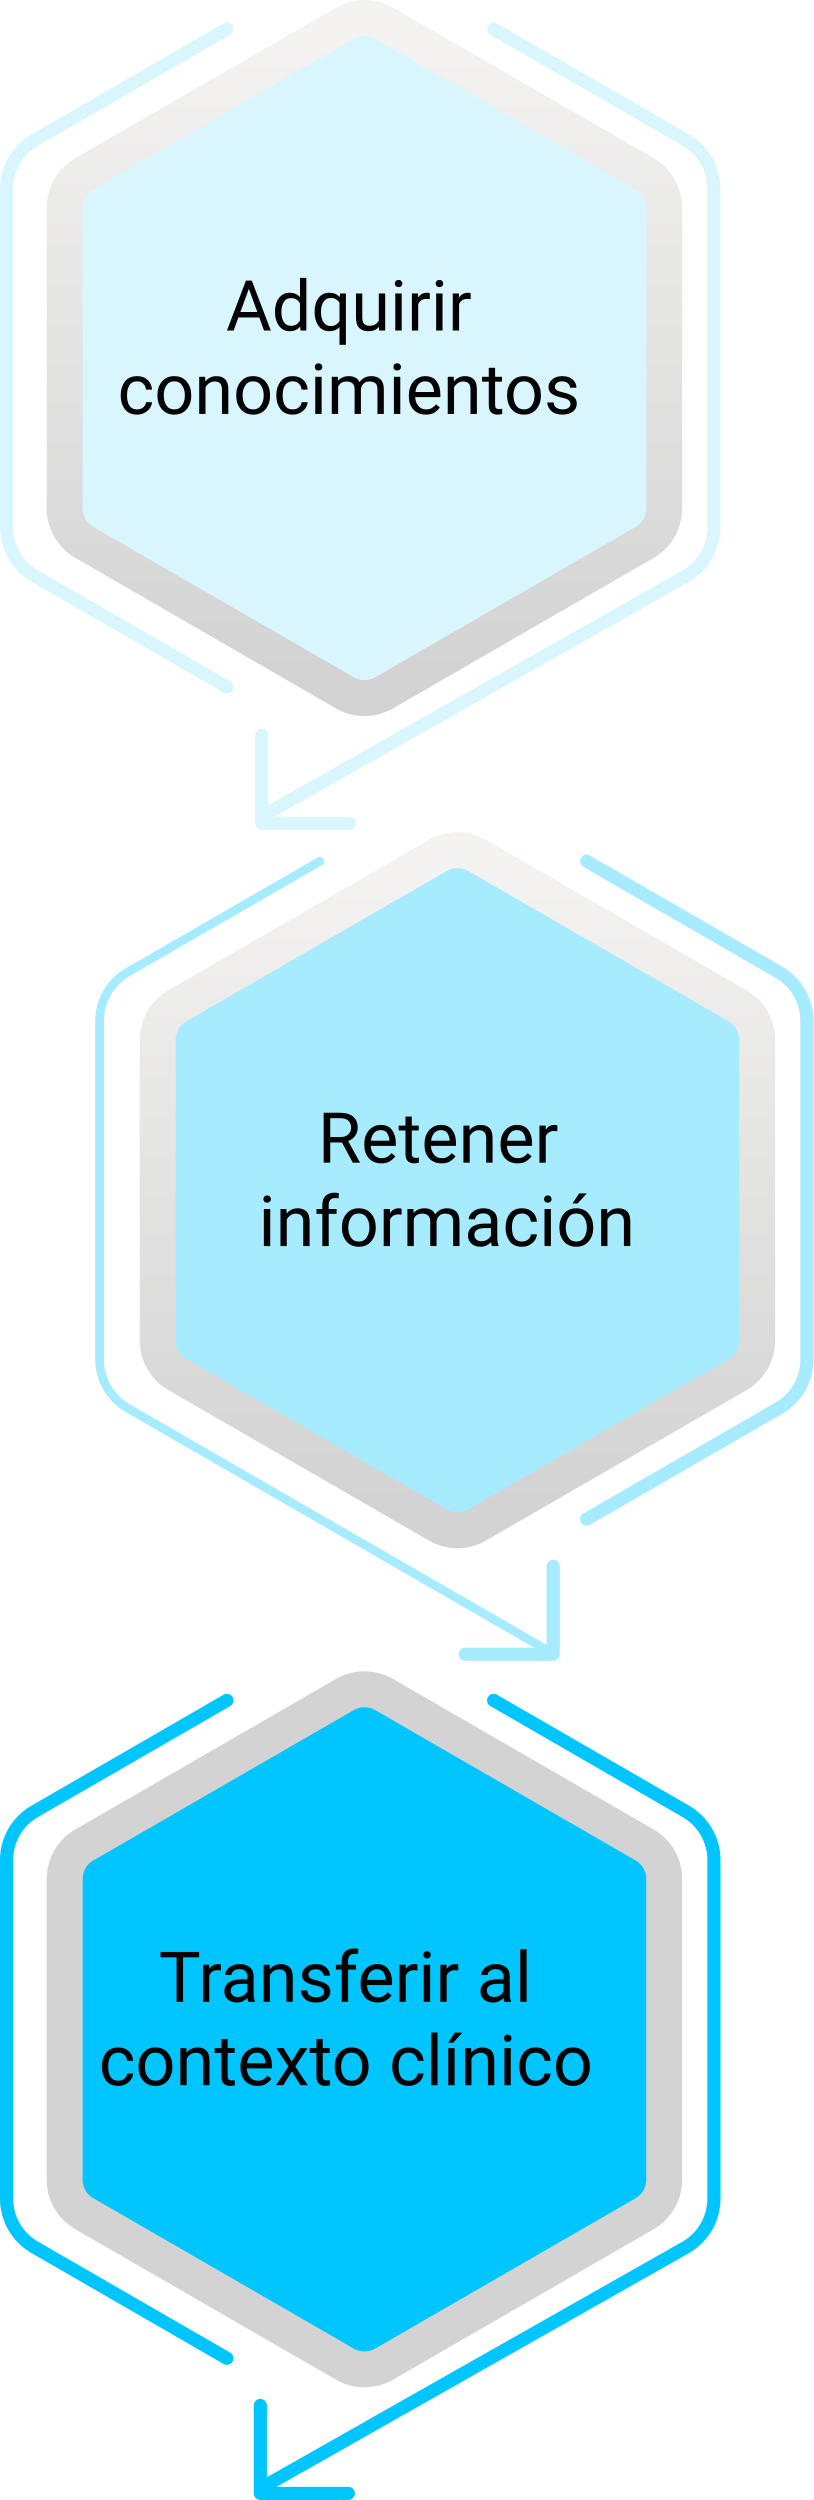
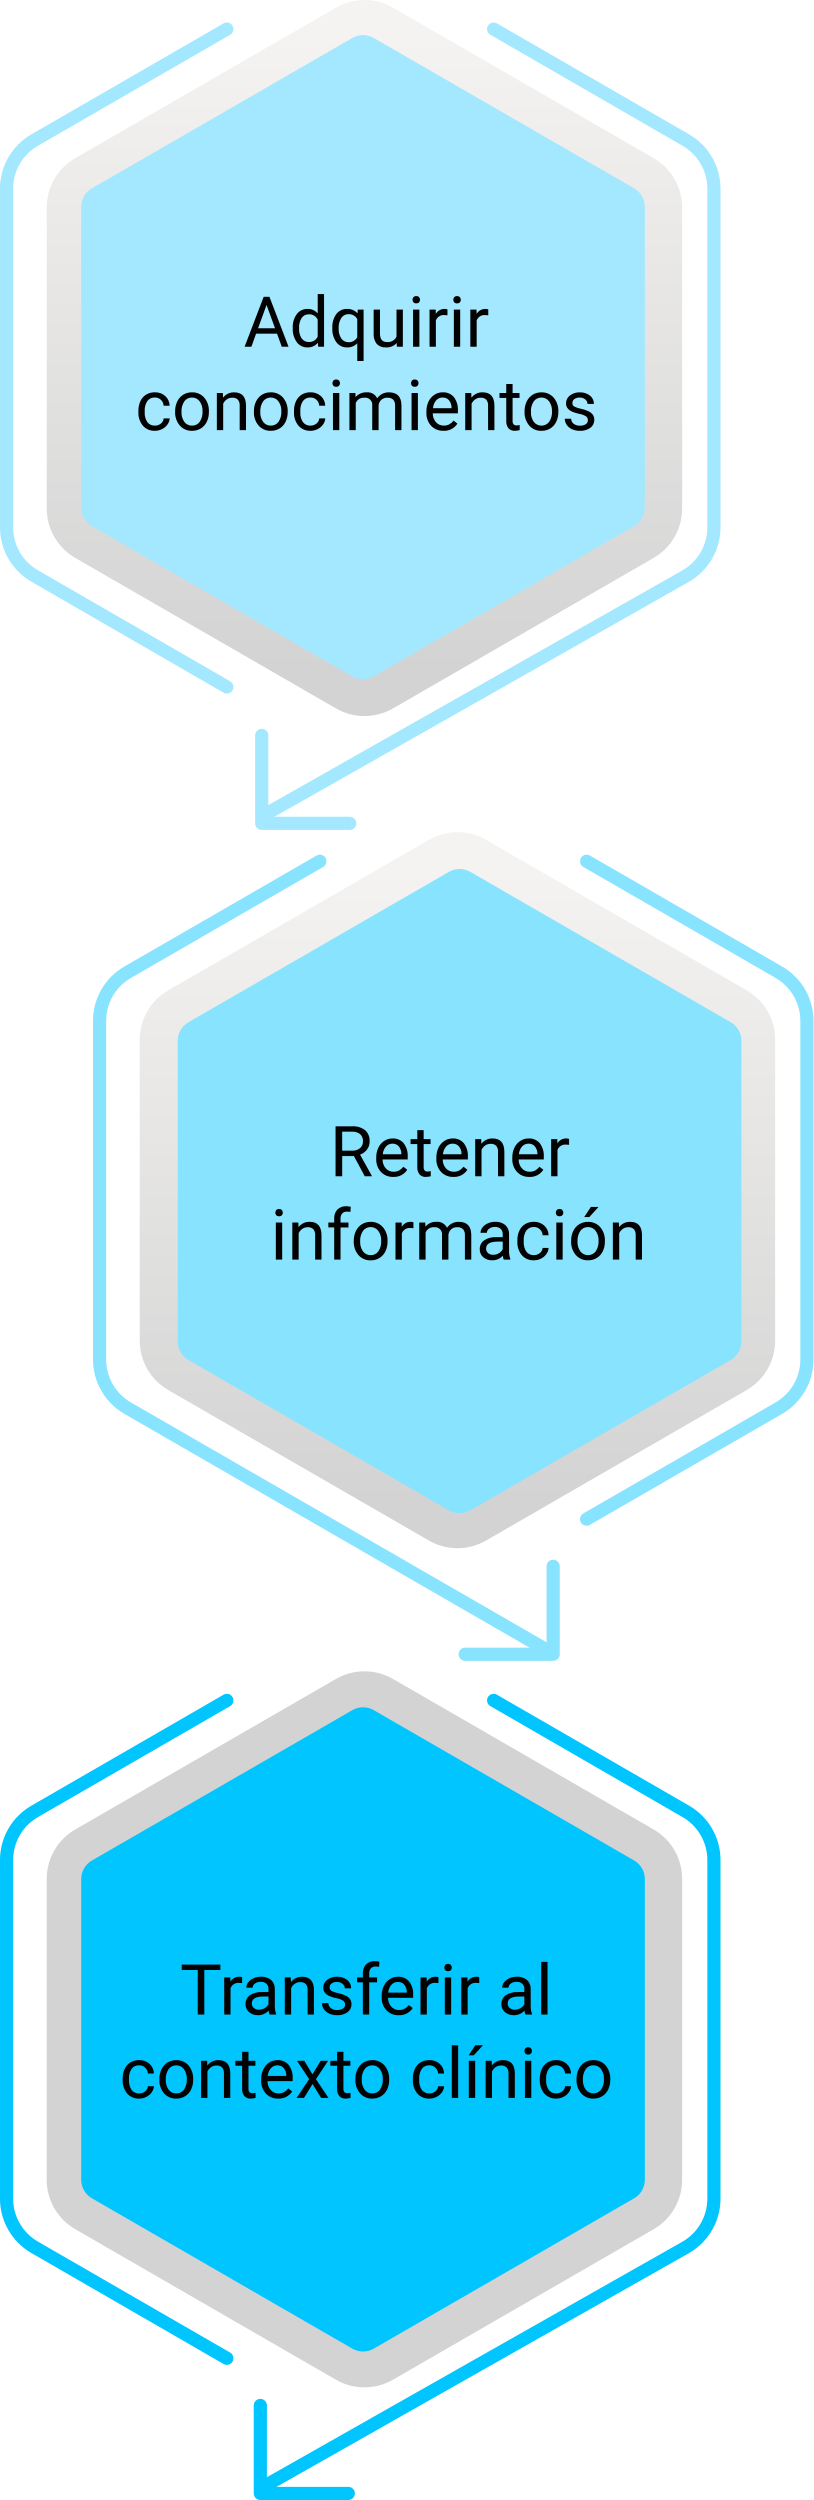
<svg xmlns="http://www.w3.org/2000/svg" xmlns:xlink="http://www.w3.org/1999/xlink" width="185.351" height="569.615" viewBox="0 0 185.351 569.615">
  <defs>
    <linearGradient id="linear-gradient" x1="0.493" y1="0.05" x2="0.493" y2="0.938" gradientUnits="objectBoundingBox">
      <stop offset="0" stop-color="#f4f3f1" />
      <stop offset="1" stop-color="#d3d3d3" />
    </linearGradient>
    <linearGradient id="linear-gradient-2" x1="3.124" y1="-2.284" x2="3.124" y2="-1.396" xlink:href="#linear-gradient" />
  </defs>
-   <g id="Grupo_137321" data-name="Grupo 137321" transform="translate(-707.5 -2987)">
-     <path id="Trazado_200207" data-name="Trazado 200207" d="M333.807,399.783l95.212-53.968a12.79,12.79,0,0,0,6.4-11.078v-77.17a12.792,12.792,0,0,0-6.4-11.078L385.226,221.2" transform="translate(434.745 2772.426)" fill="none" stroke="#d9f6ff" stroke-linecap="round" stroke-linejoin="round" stroke-width="3" />
+   <g id="Grupo_240998" data-name="Grupo 240998" transform="translate(-707.5 -2987)">
+     <path id="Trazado_200207" data-name="Trazado 200207" d="M333.807,399.783l95.212-53.968a12.79,12.79,0,0,0,6.4-11.078v-77.17a12.792,12.792,0,0,0-6.4-11.078L385.226,221.2" transform="translate(434.745 2772.426)" fill="none" stroke="#a3e8fe" stroke-linecap="round" stroke-linejoin="round" stroke-width="3" />
    <path id="Trazado_200208" data-name="Trazado 200208" d="M306.622,333.506v-68.6a12.985,12.985,0,0,1,6.489-11.241l59.41-34.3a12.973,12.973,0,0,1,12.979,0l59.408,34.3a12.985,12.985,0,0,1,6.489,11.241v68.6a12.982,12.982,0,0,1-6.489,11.239l-59.408,34.3a12.973,12.973,0,0,1-12.979,0l-59.41-34.3A12.982,12.982,0,0,1,306.622,333.506Z" transform="translate(411.527 2769.371)" fill="url(#linear-gradient)" />
-     <path id="Trazado_200209" data-name="Trazado 200209" d="M311.031,261.172a4.874,4.874,0,0,1,2.432-4.212l59.347-34.265a4.888,4.888,0,0,1,4.869,0l59.343,34.263a4.877,4.877,0,0,1,2.434,4.214V329.7a4.878,4.878,0,0,1-2.434,4.214l-59.345,34.263a4.883,4.883,0,0,1-4.869,0l-59.343-34.263a4.878,4.878,0,0,1-2.434-4.214Z" transform="translate(415.293 2773.143)" fill="#d9f6ff" />
-     <path id="Trazado_200210" data-name="Trazado 200210" d="M351.877,221.2l-43.793,25.284a12.792,12.792,0,0,0-6.4,11.078v77.17a12.79,12.79,0,0,0,6.4,11.078L351.877,371.1" transform="translate(407.313 2772.426)" fill="none" stroke="#d9f6ff" stroke-linecap="round" stroke-linejoin="round" stroke-width="3" />
-     <text id="Adquirir_conocimientos" data-name="Adquirir conocimientos" transform="translate(786.957 3062.312)" fill="#010201" font-size="16" font-family="Roboto-Regular, Roboto">
-       <tspan x="-27.984" y="0">Adquirir</tspan>
-       <tspan x="-52.684" y="19">conocimientos</tspan>
-     </text>
+     <path id="Trazado_200209" data-name="Trazado 200209" d="M311.031,261.172a4.874,4.874,0,0,1,2.432-4.212l59.347-34.265a4.888,4.888,0,0,1,4.869,0l59.343,34.263a4.877,4.877,0,0,1,2.434,4.214V329.7a4.878,4.878,0,0,1-2.434,4.214l-59.345,34.263a4.883,4.883,0,0,1-4.869,0l-59.343-34.263a4.878,4.878,0,0,1-2.434-4.214Z" transform="translate(414.969 2772.955)" fill="#a3e8fe" />
+     <path id="Trazado_200210" data-name="Trazado 200210" d="M351.877,221.2l-43.793,25.284a12.792,12.792,0,0,0-6.4,11.078v77.17a12.79,12.79,0,0,0,6.4,11.078L351.877,371.1" transform="translate(407.313 2772.426)" fill="none" stroke="#a3e8fe" stroke-linecap="round" stroke-linejoin="round" stroke-width="3" />
+     <path id="Trazado_233378" data-name="Trazado 233378" d="M-20.383-2.977h-4.766L-26.219,0h-1.547l4.344-11.375h1.313L-17.758,0H-19.3ZM-24.7-4.2h3.867l-1.937-5.32ZM-16.8-4.3a4.952,4.952,0,0,1,.922-3.129,2.915,2.915,0,0,1,2.414-1.184,2.932,2.932,0,0,1,2.352,1.016V-12h1.445V0H-11l-.07-.906A2.943,2.943,0,0,1-13.484.156a2.887,2.887,0,0,1-2.395-1.2A5.008,5.008,0,0,1-16.8-4.187Zm1.445.164a3.749,3.749,0,0,0,.594,2.25,1.92,1.92,0,0,0,1.641.813A2.108,2.108,0,0,0-11.117-2.3V-6.187a2.125,2.125,0,0,0-1.992-1.2,1.929,1.929,0,0,0-1.656.82A4.128,4.128,0,0,0-15.359-4.133ZM-7.781-4.3a4.961,4.961,0,0,1,.914-3.152,2.962,2.962,0,0,1,2.453-1.16A2.96,2.96,0,0,1-2.047-7.6l.063-.852H-.656V3.25H-2.1V-.781A3.033,3.033,0,0,1-4.43.156,2.915,2.915,0,0,1-6.871-1.035a5.072,5.072,0,0,1-.91-3.16Zm1.445.164a3.761,3.761,0,0,0,.613,2.281,1.951,1.951,0,0,0,1.652.828A2.164,2.164,0,0,0-2.1-2.164V-6.3A2.171,2.171,0,0,0-4.055-7.422a1.965,1.965,0,0,0-1.664.832A4.094,4.094,0,0,0-6.336-4.133ZM6.883-.836A3.07,3.07,0,0,1,4.406.156,2.628,2.628,0,0,1,2.348-.629a3.4,3.4,0,0,1-.715-2.324v-5.5H3.078v5.461q0,1.922,1.563,1.922A2.163,2.163,0,0,0,6.844-2.3V-8.453H8.289V0H6.914ZM12.055,0H10.609V-8.453h1.445ZM10.492-10.7a.863.863,0,0,1,.215-.594.807.807,0,0,1,.637-.242.819.819,0,0,1,.641.242.854.854,0,0,1,.219.594.826.826,0,0,1-.219.586.834.834,0,0,1-.641.234.821.821,0,0,1-.637-.234A.834.834,0,0,1,10.492-10.7Zm7.961,3.539a4.331,4.331,0,0,0-.711-.055A1.9,1.9,0,0,0,15.813-6V0H14.367V-8.453h1.406l.023.977a2.251,2.251,0,0,1,2.016-1.133,1.477,1.477,0,0,1,.641.109ZM21.352,0H19.906V-8.453h1.445ZM19.789-10.7A.863.863,0,0,1,20-11.289a.807.807,0,0,1,.637-.242.819.819,0,0,1,.641.242.854.854,0,0,1,.219.594.826.826,0,0,1-.219.586.834.834,0,0,1-.641.234A.821.821,0,0,1,20-10.109.834.834,0,0,1,19.789-10.7ZM27.75-7.156a4.331,4.331,0,0,0-.711-.055A1.9,1.9,0,0,0,25.109-6V0H23.664V-8.453H25.07l.023.977a2.251,2.251,0,0,1,2.016-1.133,1.477,1.477,0,0,1,.641.109ZM-48.2,17.977a2.082,2.082,0,0,0,1.352-.469,1.649,1.649,0,0,0,.641-1.172h1.367a2.621,2.621,0,0,1-.5,1.383,3.293,3.293,0,0,1-1.23,1.047,3.55,3.55,0,0,1-1.629.391A3.482,3.482,0,0,1-50.945,18a4.59,4.59,0,0,1-1.02-3.152v-.242a5.089,5.089,0,0,1,.453-2.2,3.451,3.451,0,0,1,1.3-1.492,3.7,3.7,0,0,1,2-.531,3.39,3.39,0,0,1,2.363.852,3.043,3.043,0,0,1,1,2.211h-1.367a1.992,1.992,0,0,0-.621-1.348,1.932,1.932,0,0,0-1.379-.527,2.023,2.023,0,0,0-1.707.793,3.724,3.724,0,0,0-.605,2.293v.273a3.65,3.65,0,0,0,.6,2.25A2.033,2.033,0,0,0-48.2,17.977Zm4.6-3.281a4.993,4.993,0,0,1,.488-2.234A3.643,3.643,0,0,1-41.75,10.93a3.7,3.7,0,0,1,1.988-.539,3.565,3.565,0,0,1,2.793,1.2,4.6,4.6,0,0,1,1.066,3.18v.1a5.036,5.036,0,0,1-.473,2.215,3.589,3.589,0,0,1-1.352,1.527,3.743,3.743,0,0,1-2.02.547,3.556,3.556,0,0,1-2.785-1.2A4.575,4.575,0,0,1-43.6,14.8Zm1.453.172a3.616,3.616,0,0,0,.652,2.258,2.088,2.088,0,0,0,1.746.852A2.075,2.075,0,0,0-38,17.113a3.955,3.955,0,0,0,.648-2.418,3.61,3.61,0,0,0-.66-2.254,2.1,2.1,0,0,0-1.754-.863,2.075,2.075,0,0,0-1.727.852A3.925,3.925,0,0,0-42.145,14.867Zm9.422-4.32.047,1.063a3.08,3.08,0,0,1,2.531-1.219q2.68,0,2.7,3.023V19h-1.445V13.406a1.946,1.946,0,0,0-.418-1.352,1.675,1.675,0,0,0-1.277-.437,2.086,2.086,0,0,0-1.234.375,2.546,2.546,0,0,0-.828.984V19H-34.09V10.547Zm7.078,4.148a4.993,4.993,0,0,1,.488-2.234A3.643,3.643,0,0,1-23.8,10.93a3.7,3.7,0,0,1,1.988-.539,3.565,3.565,0,0,1,2.793,1.2,4.6,4.6,0,0,1,1.066,3.18v.1a5.036,5.036,0,0,1-.473,2.215,3.589,3.589,0,0,1-1.352,1.527,3.743,3.743,0,0,1-2.02.547,3.556,3.556,0,0,1-2.785-1.2A4.575,4.575,0,0,1-25.645,14.8Zm1.453.172a3.616,3.616,0,0,0,.652,2.258,2.088,2.088,0,0,0,1.746.852,2.075,2.075,0,0,0,1.75-.863,3.955,3.955,0,0,0,.648-2.418,3.61,3.61,0,0,0-.66-2.254,2.1,2.1,0,0,0-1.754-.863,2.075,2.075,0,0,0-1.727.852A3.925,3.925,0,0,0-24.191,14.867Zm11.445,3.109a2.082,2.082,0,0,0,1.352-.469,1.649,1.649,0,0,0,.641-1.172h1.367a2.621,2.621,0,0,1-.5,1.383,3.293,3.293,0,0,1-1.23,1.047,3.55,3.55,0,0,1-1.629.391A3.482,3.482,0,0,1-15.492,18a4.59,4.59,0,0,1-1.02-3.152v-.242a5.089,5.089,0,0,1,.453-2.2,3.451,3.451,0,0,1,1.3-1.492,3.7,3.7,0,0,1,2-.531,3.39,3.39,0,0,1,2.363.852,3.043,3.043,0,0,1,1,2.211h-1.367a1.992,1.992,0,0,0-.621-1.348,1.932,1.932,0,0,0-1.379-.527,2.023,2.023,0,0,0-1.707.793,3.724,3.724,0,0,0-.605,2.293v.273a3.65,3.65,0,0,0,.6,2.25A2.033,2.033,0,0,0-12.746,17.977ZM-6.191,19H-7.637V10.547h1.445ZM-7.754,8.3a.863.863,0,0,1,.215-.594A.807.807,0,0,1-6.9,7.469a.819.819,0,0,1,.641.242.854.854,0,0,1,.219.594.826.826,0,0,1-.219.586.834.834,0,0,1-.641.234.821.821,0,0,1-.637-.234A.834.834,0,0,1-7.754,8.3Zm5.234,2.242.039.938A3.122,3.122,0,0,1,.027,10.391,2.417,2.417,0,0,1,2.441,11.75a3.2,3.2,0,0,1,1.1-.984,3.242,3.242,0,0,1,1.6-.375q2.781,0,2.828,2.945V19H6.52V13.422a1.941,1.941,0,0,0-.414-1.355,1.823,1.823,0,0,0-1.391-.449,1.916,1.916,0,0,0-1.336.48,1.949,1.949,0,0,0-.617,1.293V19H1.309V13.461A1.613,1.613,0,0,0-.5,11.617a1.934,1.934,0,0,0-1.945,1.211V19H-3.887V10.547ZM11.715,19H10.27V10.547h1.445ZM10.152,8.3a.863.863,0,0,1,.215-.594A.807.807,0,0,1,11,7.469a.819.819,0,0,1,.641.242.854.854,0,0,1,.219.594.826.826,0,0,1-.219.586A.834.834,0,0,1,11,9.125a.821.821,0,0,1-.637-.234A.834.834,0,0,1,10.152,8.3Zm7.383,10.852a3.693,3.693,0,0,1-2.8-1.129,4.19,4.19,0,0,1-1.078-3.02v-.266a5.073,5.073,0,0,1,.48-2.246,3.748,3.748,0,0,1,1.344-1.547,3.378,3.378,0,0,1,1.871-.559,3.166,3.166,0,0,1,2.563,1.086,4.7,4.7,0,0,1,.914,3.109v.6H15.105a3,3,0,0,0,.73,2.02,2.3,2.3,0,0,0,1.777.77,2.517,2.517,0,0,0,1.3-.312,3.259,3.259,0,0,0,.93-.828l.883.688A3.55,3.55,0,0,1,17.535,19.156Zm-.18-7.578a1.928,1.928,0,0,0-1.469.637A3.1,3.1,0,0,0,15.152,14h4.234v-.109a2.753,2.753,0,0,0-.594-1.707A1.815,1.815,0,0,0,17.355,11.578Zm6.516-1.031.047,1.063a3.08,3.08,0,0,1,2.531-1.219q2.68,0,2.7,3.023V19H27.707V13.406a1.946,1.946,0,0,0-.418-1.352,1.675,1.675,0,0,0-1.277-.437,2.086,2.086,0,0,0-1.234.375,2.546,2.546,0,0,0-.828.984V19H22.5V10.547ZM33.293,8.5v2.047h1.578v1.117H33.293v5.249a1.173,1.173,0,0,0,.211.763.888.888,0,0,0,.719.254,3.5,3.5,0,0,0,.688-.094V19a4.215,4.215,0,0,1-1.109.155,1.8,1.8,0,0,1-1.461-.586,2.517,2.517,0,0,1-.492-1.664V11.664H30.309V10.547h1.539V8.5Zm2.727,6.2a4.993,4.993,0,0,1,.488-2.234,3.643,3.643,0,0,1,1.359-1.531,3.7,3.7,0,0,1,1.988-.539,3.565,3.565,0,0,1,2.793,1.2,4.6,4.6,0,0,1,1.066,3.18v.1a5.036,5.036,0,0,1-.473,2.215,3.589,3.589,0,0,1-1.352,1.527,3.743,3.743,0,0,1-2.02.547,3.556,3.556,0,0,1-2.785-1.2A4.575,4.575,0,0,1,36.02,14.8Zm1.453.172a3.616,3.616,0,0,0,.652,2.258,2.211,2.211,0,0,0,3.5-.012A3.955,3.955,0,0,0,42.27,14.7a3.61,3.61,0,0,0-.66-2.254,2.1,2.1,0,0,0-1.754-.863,2.075,2.075,0,0,0-1.727.852A3.925,3.925,0,0,0,37.473,14.867Zm12.977,1.891a1.064,1.064,0,0,0-.441-.91,4.249,4.249,0,0,0-1.539-.559,7.277,7.277,0,0,1-1.742-.562,2.479,2.479,0,0,1-.953-.781,1.869,1.869,0,0,1-.309-1.078,2.193,2.193,0,0,1,.879-1.758,3.432,3.432,0,0,1,2.246-.719,3.532,3.532,0,0,1,2.332.742,2.357,2.357,0,0,1,.895,1.9H50.363a1.3,1.3,0,0,0-.5-1.023,1.888,1.888,0,0,0-1.27-.43,1.976,1.976,0,0,0-1.234.344,1.082,1.082,0,0,0-.445.9.877.877,0,0,0,.414.789,5.1,5.1,0,0,0,1.5.508,7.8,7.8,0,0,1,1.754.578,2.558,2.558,0,0,1,1,.809,1.988,1.988,0,0,1,.324,1.152,2.163,2.163,0,0,1-.906,1.816,3.8,3.8,0,0,1-2.352.684,4.257,4.257,0,0,1-1.8-.359,2.922,2.922,0,0,1-1.223-1,2.42,2.42,0,0,1-.441-1.395h1.445a1.5,1.5,0,0,0,.582,1.152,2.258,2.258,0,0,0,1.434.426,2.331,2.331,0,0,0,1.316-.332A1.02,1.02,0,0,0,50.449,16.758Z" transform="translate(791 3066)" fill="#010201" />
    <path id="Trazado_200211" data-name="Trazado 200211" d="M333.807,605.171,429.019,551.2a12.792,12.792,0,0,0,6.4-11.078V462.953a12.789,12.789,0,0,0-6.4-11.076l-43.793-25.286" transform="translate(434.745 2947.839)" fill="none" stroke="#00c5ff" stroke-linecap="round" stroke-linejoin="round" stroke-width="3" />
    <path id="Trazado_200212" data-name="Trazado 200212" d="M306.622,538.892v-68.6a12.98,12.98,0,0,1,6.489-11.239l59.41-34.3a12.983,12.983,0,0,1,12.979,0l59.408,34.3a12.98,12.98,0,0,1,6.489,11.239v68.6a12.98,12.98,0,0,1-6.489,11.239l-59.408,34.3a12.982,12.982,0,0,1-12.979,0l-59.41-34.3A12.98,12.98,0,0,1,306.622,538.892Z" transform="translate(411.527 2944.785)" fill="url(#linear-gradient-2)" />
-     <path id="Trazado_200213" data-name="Trazado 200213" d="M311.031,466.559a4.88,4.88,0,0,1,2.432-4.214L372.81,428.08a4.892,4.892,0,0,1,4.869,0l59.343,34.263a4.883,4.883,0,0,1,2.434,4.216v68.526a4.872,4.872,0,0,1-2.434,4.212l-59.345,34.265a4.883,4.883,0,0,1-4.869,0L313.465,539.3a4.878,4.878,0,0,1-2.434-4.214Z" transform="translate(415.293 2948.557)" fill="#00c5ff" />
+     <path id="Trazado_200213" data-name="Trazado 200213" d="M311.031,466.559a4.88,4.88,0,0,1,2.432-4.214L372.81,428.08a4.892,4.892,0,0,1,4.869,0l59.343,34.263a4.883,4.883,0,0,1,2.434,4.216v68.526a4.872,4.872,0,0,1-2.434,4.212l-59.345,34.265a4.883,4.883,0,0,1-4.869,0L313.465,539.3a4.878,4.878,0,0,1-2.434-4.214Z" transform="translate(414.969 2948.569)" fill="#00c5ff" />
    <path id="Trazado_200214" data-name="Trazado 200214" d="M351.877,426.591l-43.793,25.286a12.789,12.789,0,0,0-6.4,11.076v77.172a12.792,12.792,0,0,0,6.4,11.078l43.793,25.284" transform="translate(407.313 2947.839)" fill="none" stroke="#00c5ff" stroke-linecap="round" stroke-linejoin="round" stroke-width="3" />
-     <text id="Transferir_al_contexto_clínico" data-name="Transferir al contexto clínico" transform="translate(786.248 3443.111)" fill="#010201" font-size="16" font-family="Roboto-Regular, Roboto">
-       <tspan x="-42.566" y="0">Transferir al</tspan>
-       <tspan x="-56.27" y="19">contexto clínico</tspan>
-     </text>
-     <path id="Trazado_200215" data-name="Trazado 200215" d="M372.969,473.362l43.793-25.284a12.79,12.79,0,0,0,6.4-11.078V359.83a12.79,12.79,0,0,0-6.4-11.078l-43.793-25.284" transform="translate(468.192 2859.765)" fill="none" stroke="#a6ebff" stroke-linecap="round" stroke-linejoin="round" stroke-width="3" />
+     <path id="Trazado_233379" data-name="Trazado 233379" d="M-33.293-10.148h-3.656V0h-1.492V-10.148H-42.09v-1.227h8.8Zm4.961,2.992a4.331,4.331,0,0,0-.711-.055A1.9,1.9,0,0,0-30.973-6V0h-1.445V-8.453h1.406l.023.977a2.251,2.251,0,0,1,2.016-1.133,1.477,1.477,0,0,1,.641.109ZM-22.1,0a3.036,3.036,0,0,1-.2-.891A3.225,3.225,0,0,1-24.707.156a2.984,2.984,0,0,1-2.051-.707,2.287,2.287,0,0,1-.8-1.793,2.39,2.39,0,0,1,1-2.051,4.733,4.733,0,0,1,2.824-.73h1.406v-.664A1.623,1.623,0,0,0-22.777-7a1.821,1.821,0,0,0-1.336-.449,2.108,2.108,0,0,0-1.3.391,1.151,1.151,0,0,0-.523.945h-1.453a2,2,0,0,1,.449-1.223,3.066,3.066,0,0,1,1.219-.934,4.1,4.1,0,0,1,1.691-.344,3.342,3.342,0,0,1,2.289.73,2.635,2.635,0,0,1,.859,2.012v3.891a4.757,4.757,0,0,0,.3,1.852V0Zm-2.4-1.1a2.54,2.54,0,0,0,1.289-.352,2.127,2.127,0,0,0,.883-.914V-4.1h-1.133q-2.656,0-2.656,1.555a1.316,1.316,0,0,0,.453,1.063A1.742,1.742,0,0,0-24.5-1.1Zm7.25-7.352.047,1.063a3.08,3.08,0,0,1,2.531-1.219q2.68,0,2.7,3.023V0H-13.41V-5.594a1.946,1.946,0,0,0-.418-1.352,1.675,1.675,0,0,0-1.277-.437,2.086,2.086,0,0,0-1.234.375,2.546,2.546,0,0,0-.828.984V0h-1.445V-8.453ZM-4.863-2.242a1.064,1.064,0,0,0-.441-.91,4.249,4.249,0,0,0-1.539-.559,7.277,7.277,0,0,1-1.742-.562,2.479,2.479,0,0,1-.953-.781,1.869,1.869,0,0,1-.309-1.078,2.193,2.193,0,0,1,.879-1.758,3.432,3.432,0,0,1,2.246-.719,3.532,3.532,0,0,1,2.332.742,2.357,2.357,0,0,1,.895,1.9H-4.949a1.3,1.3,0,0,0-.5-1.023,1.888,1.888,0,0,0-1.27-.43,1.976,1.976,0,0,0-1.234.344,1.082,1.082,0,0,0-.445.9.877.877,0,0,0,.414.789,5.1,5.1,0,0,0,1.5.508A7.8,7.8,0,0,1-4.738-4.3a2.558,2.558,0,0,1,1,.809,1.988,1.988,0,0,1,.324,1.152A2.163,2.163,0,0,1-4.324-.527,3.8,3.8,0,0,1-6.676.156,4.257,4.257,0,0,1-8.473-.2a2.922,2.922,0,0,1-1.223-1A2.42,2.42,0,0,1-10.137-2.6h1.445a1.5,1.5,0,0,0,.582,1.152,2.258,2.258,0,0,0,1.434.426,2.331,2.331,0,0,0,1.316-.332A1.02,1.02,0,0,0-4.863-2.242ZM-.824,0V-7.336H-2.16V-8.453H-.824V-9.32a2.878,2.878,0,0,1,.727-2.1,2.745,2.745,0,0,1,2.055-.742,3.816,3.816,0,0,1,.992.132l-.078,1.165a4.151,4.151,0,0,0-.781-.07A1.41,1.41,0,0,0,1-10.526a1.669,1.669,0,0,0-.383,1.18v.893h1.8v1.117H.621V0ZM7.34.156a3.693,3.693,0,0,1-2.8-1.129,4.19,4.19,0,0,1-1.078-3.02v-.266A5.073,5.073,0,0,1,3.945-6.5,3.748,3.748,0,0,1,5.289-8.051,3.378,3.378,0,0,1,7.16-8.609,3.166,3.166,0,0,1,9.723-7.523a4.7,4.7,0,0,1,.914,3.109v.6H4.91a3,3,0,0,0,.73,2.02,2.3,2.3,0,0,0,1.777.77,2.517,2.517,0,0,0,1.3-.312,3.259,3.259,0,0,0,.93-.828l.883.688A3.55,3.55,0,0,1,7.34.156ZM7.16-7.422a1.928,1.928,0,0,0-1.469.637A3.1,3.1,0,0,0,4.957-5H9.191v-.109A2.753,2.753,0,0,0,8.6-6.816,1.815,1.815,0,0,0,7.16-7.422Zm9.234.266a4.331,4.331,0,0,0-.711-.055A1.9,1.9,0,0,0,13.754-6V0H12.309V-8.453h1.406l.023.977a2.251,2.251,0,0,1,2.016-1.133,1.477,1.477,0,0,1,.641.109ZM19.293,0H17.848V-8.453h1.445ZM17.73-10.7a.863.863,0,0,1,.215-.594.807.807,0,0,1,.637-.242.819.819,0,0,1,.641.242.854.854,0,0,1,.219.594.826.826,0,0,1-.219.586.834.834,0,0,1-.641.234.821.821,0,0,1-.637-.234A.834.834,0,0,1,17.73-10.7Zm7.961,3.539a4.331,4.331,0,0,0-.711-.055A1.9,1.9,0,0,0,23.051-6V0H21.605V-8.453h1.406l.023.977a2.251,2.251,0,0,1,2.016-1.133,1.477,1.477,0,0,1,.641.109ZM36.2,0A3.036,3.036,0,0,1,36-.891,3.225,3.225,0,0,1,33.59.156a2.984,2.984,0,0,1-2.051-.707,2.287,2.287,0,0,1-.8-1.793,2.39,2.39,0,0,1,1-2.051,4.733,4.733,0,0,1,2.824-.73h1.406v-.664A1.623,1.623,0,0,0,35.52-7a1.821,1.821,0,0,0-1.336-.449,2.107,2.107,0,0,0-1.3.391,1.151,1.151,0,0,0-.523.945H30.91a2,2,0,0,1,.449-1.223,3.066,3.066,0,0,1,1.219-.934,4.1,4.1,0,0,1,1.691-.344,3.342,3.342,0,0,1,2.289.73,2.635,2.635,0,0,1,.859,2.012v3.891a4.757,4.757,0,0,0,.3,1.852V0ZM33.8-1.1a2.54,2.54,0,0,0,1.289-.352,2.127,2.127,0,0,0,.883-.914V-4.1H34.84q-2.656,0-2.656,1.555a1.316,1.316,0,0,0,.453,1.063A1.742,1.742,0,0,0,33.8-1.1ZM41.254,0H39.809V-12h1.445ZM-51.785,17.977a2.082,2.082,0,0,0,1.352-.469,1.649,1.649,0,0,0,.641-1.172h1.367a2.621,2.621,0,0,1-.5,1.383,3.293,3.293,0,0,1-1.23,1.047,3.55,3.55,0,0,1-1.629.391A3.482,3.482,0,0,1-54.531,18a4.59,4.59,0,0,1-1.02-3.152v-.242a5.089,5.089,0,0,1,.453-2.2,3.451,3.451,0,0,1,1.3-1.492,3.7,3.7,0,0,1,2-.531,3.39,3.39,0,0,1,2.363.852,3.043,3.043,0,0,1,1,2.211h-1.367a1.992,1.992,0,0,0-.621-1.348,1.932,1.932,0,0,0-1.379-.527,2.023,2.023,0,0,0-1.707.793,3.724,3.724,0,0,0-.605,2.293v.273a3.65,3.65,0,0,0,.6,2.25A2.033,2.033,0,0,0-51.785,17.977Zm4.6-3.281a4.993,4.993,0,0,1,.488-2.234,3.643,3.643,0,0,1,1.359-1.531,3.7,3.7,0,0,1,1.988-.539,3.565,3.565,0,0,1,2.793,1.2,4.6,4.6,0,0,1,1.066,3.18v.1a5.036,5.036,0,0,1-.473,2.215,3.589,3.589,0,0,1-1.352,1.527,3.743,3.743,0,0,1-2.02.547,3.556,3.556,0,0,1-2.785-1.2A4.575,4.575,0,0,1-47.184,14.8Zm1.453.172a3.616,3.616,0,0,0,.652,2.258,2.088,2.088,0,0,0,1.746.852,2.075,2.075,0,0,0,1.75-.863,3.955,3.955,0,0,0,.648-2.418,3.61,3.61,0,0,0-.66-2.254,2.1,2.1,0,0,0-1.754-.863,2.075,2.075,0,0,0-1.727.852A3.925,3.925,0,0,0-45.73,14.867Zm9.422-4.32.047,1.063a3.08,3.08,0,0,1,2.531-1.219q2.68,0,2.7,3.023V19h-1.445V13.406a1.946,1.946,0,0,0-.418-1.352,1.675,1.675,0,0,0-1.277-.437,2.086,2.086,0,0,0-1.234.375,2.546,2.546,0,0,0-.828.984V19h-1.445V10.547ZM-26.887,8.5v2.047h1.578v1.117h-1.578v5.249a1.173,1.173,0,0,0,.211.763.888.888,0,0,0,.719.254,3.5,3.5,0,0,0,.688-.094V19a4.215,4.215,0,0,1-1.109.155,1.8,1.8,0,0,1-1.461-.586,2.517,2.517,0,0,1-.492-1.664V11.664h-1.539V10.547h1.539V8.5Zm6.773,10.656a3.693,3.693,0,0,1-2.8-1.129,4.19,4.19,0,0,1-1.078-3.02v-.266a5.073,5.073,0,0,1,.48-2.246,3.748,3.748,0,0,1,1.344-1.547,3.378,3.378,0,0,1,1.871-.559,3.166,3.166,0,0,1,2.563,1.086,4.7,4.7,0,0,1,.914,3.109v.6h-5.727a3,3,0,0,0,.73,2.02,2.3,2.3,0,0,0,1.777.77,2.517,2.517,0,0,0,1.3-.312,3.259,3.259,0,0,0,.93-.828l.883.688A3.55,3.55,0,0,1-20.113,19.156Zm-.18-7.578a1.928,1.928,0,0,0-1.469.637A3.1,3.1,0,0,0-22.5,14h4.234v-.109a2.753,2.753,0,0,0-.594-1.707A1.815,1.815,0,0,0-20.293,11.578Zm7.984,2.055,1.875-3.086h1.688l-2.766,4.18L-8.66,19h-1.672l-1.953-3.164L-14.238,19h-1.68l2.852-4.273-2.766-4.18h1.672ZM-5.254,8.5v2.047h1.578v1.117H-5.254v5.249a1.173,1.173,0,0,0,.211.763.888.888,0,0,0,.719.254,3.5,3.5,0,0,0,.688-.094V19a4.215,4.215,0,0,1-1.109.155,1.8,1.8,0,0,1-1.461-.586A2.517,2.517,0,0,1-6.7,16.906V11.664H-8.238V10.547H-6.7V8.5Zm2.727,6.2a4.993,4.993,0,0,1,.488-2.234A3.643,3.643,0,0,1-.68,10.93a3.7,3.7,0,0,1,1.988-.539,3.565,3.565,0,0,1,2.793,1.2,4.6,4.6,0,0,1,1.066,3.18v.1A5.036,5.036,0,0,1,4.7,17.082a3.589,3.589,0,0,1-1.352,1.527,3.743,3.743,0,0,1-2.02.547,3.556,3.556,0,0,1-2.785-1.2A4.575,4.575,0,0,1-2.527,14.8Zm1.453.172a3.616,3.616,0,0,0,.652,2.258,2.088,2.088,0,0,0,1.746.852,2.075,2.075,0,0,0,1.75-.863A3.955,3.955,0,0,0,3.723,14.7a3.61,3.61,0,0,0-.66-2.254,2.1,2.1,0,0,0-1.754-.863,2.075,2.075,0,0,0-1.727.852A3.925,3.925,0,0,0-1.074,14.867Zm15.406,3.109a2.082,2.082,0,0,0,1.352-.469,1.649,1.649,0,0,0,.641-1.172h1.367a2.621,2.621,0,0,1-.5,1.383,3.293,3.293,0,0,1-1.23,1.047,3.55,3.55,0,0,1-1.629.391A3.482,3.482,0,0,1,11.586,18a4.59,4.59,0,0,1-1.02-3.152v-.242a5.089,5.089,0,0,1,.453-2.2,3.451,3.451,0,0,1,1.3-1.492,3.7,3.7,0,0,1,2-.531,3.39,3.39,0,0,1,2.363.852,3.043,3.043,0,0,1,1,2.211H16.324a1.992,1.992,0,0,0-.621-1.348,1.932,1.932,0,0,0-1.379-.527,2.023,2.023,0,0,0-1.707.793,3.724,3.724,0,0,0-.605,2.293v.273a3.65,3.65,0,0,0,.6,2.25A2.033,2.033,0,0,0,14.332,17.977ZM20.887,19H19.441V7h1.445Zm3.883,0H23.316V10.547H24.77Zm.016-11.992h1.75L24.441,9.3l-1.164,0Zm3.734,3.539.047,1.063A3.08,3.08,0,0,1,31.1,10.391q2.68,0,2.7,3.023V19H32.355V13.406a1.946,1.946,0,0,0-.418-1.352,1.675,1.675,0,0,0-1.277-.437,2.086,2.086,0,0,0-1.234.375,2.546,2.546,0,0,0-.828.984V19H27.152V10.547ZM37.551,19H36.105V10.547h1.445ZM35.988,8.3a.863.863,0,0,1,.215-.594.807.807,0,0,1,.637-.242.819.819,0,0,1,.641.242A.854.854,0,0,1,37.7,8.3a.826.826,0,0,1-.219.586.834.834,0,0,1-.641.234.821.821,0,0,1-.637-.234A.834.834,0,0,1,35.988,8.3Zm7.266,9.672a2.082,2.082,0,0,0,1.352-.469,1.649,1.649,0,0,0,.641-1.172h1.367a2.621,2.621,0,0,1-.5,1.383,3.293,3.293,0,0,1-1.23,1.047,3.55,3.55,0,0,1-1.629.391A3.482,3.482,0,0,1,40.508,18a4.59,4.59,0,0,1-1.02-3.152v-.242a5.089,5.089,0,0,1,.453-2.2,3.451,3.451,0,0,1,1.3-1.492,3.7,3.7,0,0,1,2-.531,3.39,3.39,0,0,1,2.363.852,3.043,3.043,0,0,1,1,2.211H45.246a1.992,1.992,0,0,0-.621-1.348,1.932,1.932,0,0,0-1.379-.527,2.023,2.023,0,0,0-1.707.793,3.724,3.724,0,0,0-.605,2.293v.273a3.65,3.65,0,0,0,.6,2.25A2.033,2.033,0,0,0,43.254,17.977Zm4.6-3.281a4.993,4.993,0,0,1,.488-2.234A3.643,3.643,0,0,1,49.7,10.93a3.7,3.7,0,0,1,1.988-.539,3.565,3.565,0,0,1,2.793,1.2,4.6,4.6,0,0,1,1.066,3.18v.1a5.036,5.036,0,0,1-.473,2.215,3.589,3.589,0,0,1-1.352,1.527,3.743,3.743,0,0,1-2.02.547,3.556,3.556,0,0,1-2.785-1.2A4.575,4.575,0,0,1,47.855,14.8Zm1.453.172a3.616,3.616,0,0,0,.652,2.258,2.211,2.211,0,0,0,3.5-.012,3.955,3.955,0,0,0,.648-2.418,3.61,3.61,0,0,0-.66-2.254,2.1,2.1,0,0,0-1.754-.863,2.075,2.075,0,0,0-1.727.852A3.925,3.925,0,0,0,49.309,14.867Z" transform="translate(791 3446)" fill="#010201" />
+     <path id="Trazado_200215" data-name="Trazado 200215" d="M372.969,473.362l43.793-25.284a12.79,12.79,0,0,0,6.4-11.078V359.83a12.79,12.79,0,0,0-6.4-11.078l-43.793-25.284" transform="translate(468.192 2859.765)" fill="none" stroke="#87e3fe" stroke-linecap="round" stroke-linejoin="round" stroke-width="3" />
    <path id="Trazado_200216" data-name="Trazado 200216" d="M318.052,435.769v-68.6a12.98,12.98,0,0,1,6.489-11.239l59.408-34.3a12.974,12.974,0,0,1,12.978,0l59.408,34.3a12.98,12.98,0,0,1,6.489,11.239v68.6a12.98,12.98,0,0,1-6.489,11.239l-59.408,34.3a12.973,12.973,0,0,1-12.978,0l-59.408-34.3A12.98,12.98,0,0,1,318.052,435.769Z" transform="translate(421.289 2856.711)" fill="url(#linear-gradient)" />
-     <path id="Trazado_200217" data-name="Trazado 200217" d="M322.461,363.435a4.87,4.87,0,0,1,2.433-4.212l59.345-34.265a4.883,4.883,0,0,1,4.869,0l59.343,34.263a4.877,4.877,0,0,1,2.434,4.214v68.526a4.874,4.874,0,0,1-2.432,4.212l-59.345,34.265a4.878,4.878,0,0,1-4.869,0l-59.345-34.261a4.876,4.876,0,0,1-2.433-4.214Z" transform="translate(425.055 2860.481)" fill="#a6ebff" />
-     <text id="Retener_información" data-name="Retener  información" transform="translate(809.272 3251.913)" fill="#010201" font-size="16" font-family="Roboto-Regular, Roboto">
-       <tspan x="-29.355" y="0">Retener </tspan>
-       <tspan x="-42.871" y="19">información</tspan>
-     </text>
-     <path id="Trazado_200218" data-name="Trazado 200218" d="M353.084,328.041H333.043V308" transform="translate(434.092 2846.554)" fill="none" stroke="#d9f6ff" stroke-linecap="round" stroke-linejoin="round" stroke-width="3" />
+     <path id="Trazado_200217" data-name="Trazado 200217" d="M322.461,363.435a4.87,4.87,0,0,1,2.433-4.212l59.345-34.265a4.883,4.883,0,0,1,4.869,0l59.343,34.263a4.877,4.877,0,0,1,2.434,4.214v68.526a4.874,4.874,0,0,1-2.432,4.212l-59.345,34.265a4.878,4.878,0,0,1-4.869,0l-59.345-34.261a4.876,4.876,0,0,1-2.433-4.214Z" transform="translate(425.539 2860.692)" fill="#87e3fe" />
+     <path id="Trazado_233380" data-name="Trazado 233380" d="M-23.863-4.6h-2.672V0h-1.508V-11.375h3.766a4.457,4.457,0,0,1,2.957.875,3.148,3.148,0,0,1,1.035,2.547A3.062,3.062,0,0,1-20.859-6.1a3.428,3.428,0,0,1-1.6,1.18l2.672,4.828V0h-1.609Zm-2.672-1.227h2.3a2.6,2.6,0,0,0,1.777-.579,1.959,1.959,0,0,0,.66-1.55,2.062,2.062,0,0,0-.629-1.62,2.663,2.663,0,0,0-1.816-.571h-2.3ZM-14.9.156A3.693,3.693,0,0,1-17.7-.973a4.19,4.19,0,0,1-1.078-3.02v-.266A5.073,5.073,0,0,1-18.3-6.5a3.748,3.748,0,0,1,1.344-1.547,3.378,3.378,0,0,1,1.871-.559A3.166,3.166,0,0,1-12.52-7.523a4.7,4.7,0,0,1,.914,3.109v.6h-5.727a3,3,0,0,0,.73,2.02,2.3,2.3,0,0,0,1.777.77,2.517,2.517,0,0,0,1.3-.312,3.259,3.259,0,0,0,.93-.828l.883.688A3.55,3.55,0,0,1-14.9.156Zm-.18-7.578a1.928,1.928,0,0,0-1.469.637A3.1,3.1,0,0,0-17.285-5h4.234v-.109a2.753,2.753,0,0,0-.594-1.707A1.815,1.815,0,0,0-15.082-7.422ZM-7.973-10.5v2.047h1.578v1.117H-7.973v5.249a1.173,1.173,0,0,0,.211.763.888.888,0,0,0,.719.254,3.5,3.5,0,0,0,.688-.094V0A4.215,4.215,0,0,1-7.465.156,1.8,1.8,0,0,1-8.926-.43a2.517,2.517,0,0,1-.492-1.664V-7.336h-1.539V-8.453h1.539V-10.5ZM-1.2.156A3.693,3.693,0,0,1-4-.973a4.19,4.19,0,0,1-1.078-3.02v-.266A5.073,5.073,0,0,1-4.594-6.5,3.748,3.748,0,0,1-3.25-8.051a3.378,3.378,0,0,1,1.871-.559A3.166,3.166,0,0,1,1.184-7.523,4.7,4.7,0,0,1,2.1-4.414v.6H-3.629a3,3,0,0,0,.73,2.02,2.3,2.3,0,0,0,1.777.77,2.517,2.517,0,0,0,1.3-.312,3.259,3.259,0,0,0,.93-.828l.883.688A3.55,3.55,0,0,1-1.2.156Zm-.18-7.578a1.928,1.928,0,0,0-1.469.637A3.1,3.1,0,0,0-3.582-5H.652v-.109A2.753,2.753,0,0,0,.059-6.816,1.815,1.815,0,0,0-1.379-7.422ZM5.137-8.453l.047,1.063A3.08,3.08,0,0,1,7.715-8.609q2.68,0,2.7,3.023V0H8.973V-5.594a1.946,1.946,0,0,0-.418-1.352,1.675,1.675,0,0,0-1.277-.437,2.086,2.086,0,0,0-1.234.375,2.546,2.546,0,0,0-.828.984V0H3.77V-8.453ZM16.105.156a3.693,3.693,0,0,1-2.8-1.129,4.19,4.19,0,0,1-1.078-3.02v-.266a5.073,5.073,0,0,1,.48-2.246,3.748,3.748,0,0,1,1.344-1.547,3.378,3.378,0,0,1,1.871-.559,3.166,3.166,0,0,1,2.563,1.086A4.7,4.7,0,0,1,19.4-4.414v.6H13.676a3,3,0,0,0,.73,2.02,2.3,2.3,0,0,0,1.777.77,2.517,2.517,0,0,0,1.3-.312,3.259,3.259,0,0,0,.93-.828l.883.688A3.55,3.55,0,0,1,16.105.156Zm-.18-7.578a1.928,1.928,0,0,0-1.469.637A3.1,3.1,0,0,0,13.723-5h4.234v-.109a2.753,2.753,0,0,0-.594-1.707A1.815,1.815,0,0,0,15.926-7.422Zm9.234.266a4.331,4.331,0,0,0-.711-.055A1.9,1.9,0,0,0,22.52-6V0H21.074V-8.453H22.48l.023.977A2.251,2.251,0,0,1,24.52-8.609a1.477,1.477,0,0,1,.641.109ZM-40.207,19h-1.445V10.547h1.445ZM-41.77,8.3a.863.863,0,0,1,.215-.594.807.807,0,0,1,.637-.242.819.819,0,0,1,.641.242.854.854,0,0,1,.219.594.826.826,0,0,1-.219.586.834.834,0,0,1-.641.234.821.821,0,0,1-.637-.234A.834.834,0,0,1-41.77,8.3Zm5.242,2.242.047,1.063a3.08,3.08,0,0,1,2.531-1.219q2.68,0,2.7,3.023V19h-1.445V13.406a1.946,1.946,0,0,0-.418-1.352,1.675,1.675,0,0,0-1.277-.437,2.086,2.086,0,0,0-1.234.375,2.546,2.546,0,0,0-.828.984V19h-1.445V10.547ZM-28.355,19V11.664h-1.336V10.547h1.336V9.68a2.878,2.878,0,0,1,.727-2.1,2.745,2.745,0,0,1,2.055-.742,3.816,3.816,0,0,1,.992.132l-.078,1.165a4.151,4.151,0,0,0-.781-.07,1.41,1.41,0,0,0-1.086.411,1.669,1.669,0,0,0-.383,1.18v.893h1.8v1.117h-1.8V19Zm4.461-4.3a4.993,4.993,0,0,1,.488-2.234,3.643,3.643,0,0,1,1.359-1.531,3.7,3.7,0,0,1,1.988-.539,3.565,3.565,0,0,1,2.793,1.2,4.6,4.6,0,0,1,1.066,3.18v.1a5.036,5.036,0,0,1-.473,2.215,3.589,3.589,0,0,1-1.352,1.527,3.743,3.743,0,0,1-2.02.547,3.556,3.556,0,0,1-2.785-1.2A4.575,4.575,0,0,1-23.895,14.8Zm1.453.172a3.616,3.616,0,0,0,.652,2.258,2.088,2.088,0,0,0,1.746.852,2.075,2.075,0,0,0,1.75-.863,3.955,3.955,0,0,0,.648-2.418,3.61,3.61,0,0,0-.66-2.254,2.1,2.1,0,0,0-1.754-.863,2.075,2.075,0,0,0-1.727.852A3.925,3.925,0,0,0-22.441,14.867ZM-10.3,11.844a4.331,4.331,0,0,0-.711-.055A1.9,1.9,0,0,0-12.941,13v6h-1.445V10.547h1.406l.023.977a2.251,2.251,0,0,1,2.016-1.133,1.477,1.477,0,0,1,.641.109Zm2.688-1.3.039.938a3.122,3.122,0,0,1,2.508-1.094A2.417,2.417,0,0,1-2.652,11.75a3.2,3.2,0,0,1,1.1-.984,3.242,3.242,0,0,1,1.6-.375q2.781,0,2.828,2.945V19H1.426V13.422a1.941,1.941,0,0,0-.414-1.355,1.823,1.823,0,0,0-1.391-.449,1.916,1.916,0,0,0-1.336.48,1.949,1.949,0,0,0-.617,1.293V19H-3.785V13.461a1.613,1.613,0,0,0-1.8-1.844,1.934,1.934,0,0,0-1.945,1.211V19H-8.98V10.547ZM10.27,19a3.036,3.036,0,0,1-.2-.891A3.225,3.225,0,0,1,7.66,19.156a2.984,2.984,0,0,1-2.051-.707,2.287,2.287,0,0,1-.8-1.793,2.39,2.39,0,0,1,1-2.051,4.733,4.733,0,0,1,2.824-.73h1.406v-.664A1.623,1.623,0,0,0,9.59,12a1.821,1.821,0,0,0-1.336-.449,2.107,2.107,0,0,0-1.3.391,1.151,1.151,0,0,0-.523.945H4.98a2,2,0,0,1,.449-1.223,3.066,3.066,0,0,1,1.219-.934,4.1,4.1,0,0,1,1.691-.344,3.342,3.342,0,0,1,2.289.73,2.635,2.635,0,0,1,.859,2.012v3.891a4.757,4.757,0,0,0,.3,1.852V19Zm-2.4-1.1a2.54,2.54,0,0,0,1.289-.352,2.127,2.127,0,0,0,.883-.914V14.9H8.91q-2.656,0-2.656,1.555a1.316,1.316,0,0,0,.453,1.063A1.742,1.742,0,0,0,7.871,17.9Zm9.273.078a2.082,2.082,0,0,0,1.352-.469,1.649,1.649,0,0,0,.641-1.172H20.5a2.621,2.621,0,0,1-.5,1.383,3.293,3.293,0,0,1-1.23,1.047,3.55,3.55,0,0,1-1.629.391A3.482,3.482,0,0,1,14.4,18a4.59,4.59,0,0,1-1.02-3.152v-.242a5.089,5.089,0,0,1,.453-2.2,3.451,3.451,0,0,1,1.3-1.492,3.7,3.7,0,0,1,2-.531,3.39,3.39,0,0,1,2.363.852,3.043,3.043,0,0,1,1,2.211H19.137a1.992,1.992,0,0,0-.621-1.348,1.932,1.932,0,0,0-1.379-.527,2.023,2.023,0,0,0-1.707.793,3.724,3.724,0,0,0-.605,2.293v.273a3.65,3.65,0,0,0,.6,2.25A2.033,2.033,0,0,0,17.145,17.977ZM23.7,19H22.254V10.547H23.7ZM22.137,8.3a.863.863,0,0,1,.215-.594.807.807,0,0,1,.637-.242.819.819,0,0,1,.641.242.854.854,0,0,1,.219.594.826.826,0,0,1-.219.586.834.834,0,0,1-.641.234.821.821,0,0,1-.637-.234A.834.834,0,0,1,22.137,8.3ZM25.629,14.7a4.993,4.993,0,0,1,.488-2.234,3.643,3.643,0,0,1,1.359-1.531,3.7,3.7,0,0,1,1.988-.539,3.565,3.565,0,0,1,2.793,1.2,4.6,4.6,0,0,1,1.066,3.18v.1a5.036,5.036,0,0,1-.473,2.215A3.589,3.589,0,0,1,31.5,18.609a3.743,3.743,0,0,1-2.02.547,3.556,3.556,0,0,1-2.785-1.2A4.575,4.575,0,0,1,25.629,14.8Zm1.453.172a3.616,3.616,0,0,0,.652,2.258,2.211,2.211,0,0,0,3.5-.012,3.955,3.955,0,0,0,.648-2.418,3.61,3.61,0,0,0-.66-2.254,2.1,2.1,0,0,0-1.754-.863,2.075,2.075,0,0,0-1.727.852A3.925,3.925,0,0,0,27.082,14.867ZM30.121,7h1.75L29.777,9.3l-1.164,0ZM36.5,10.547l.047,1.063a3.08,3.08,0,0,1,2.531-1.219q2.68,0,2.7,3.023V19H40.34V13.406a1.946,1.946,0,0,0-.418-1.352,1.675,1.675,0,0,0-1.277-.437,2.086,2.086,0,0,0-1.234.375,2.546,2.546,0,0,0-.828.984V19H35.137V10.547Z" transform="translate(812 3255)" fill="#010201" />
+     <path id="Trazado_200218" data-name="Trazado 200218" d="M353.084,328.041H333.043V308" transform="translate(434.092 2846.554)" fill="none" stroke="#a3e8fe" stroke-linecap="round" stroke-linejoin="round" stroke-width="3" />
    <path id="Trazado_200219" data-name="Trazado 200219" d="M332.87,513.235v20.042h20.042" transform="translate(433.944 3021.838)" fill="none" stroke="#00c5ff" stroke-linecap="round" stroke-linejoin="round" stroke-width="3" />
    <g id="Grupo_137320" data-name="Grupo 137320" transform="translate(730.191 3183.232)">
      <g id="Grupo_137319" data-name="Grupo 137319">
        <g id="Grupo_137317" data-name="Grupo 137317">
-           <path id="Trazado_200220" data-name="Trazado 200220" d="M414.724,503.023l-95.212-54.945A12.788,12.788,0,0,1,313.117,437V359.83a12.788,12.788,0,0,1,6.395-11.078l43.795-25.284" transform="translate(-313.117 -323.468)" fill="none" stroke="#a6ebff" stroke-linecap="round" stroke-linejoin="round" stroke-width="2" />
+           <path id="Trazado_200220" data-name="Trazado 200220" d="M414.724,503.023l-95.212-54.945A12.788,12.788,0,0,1,313.117,437V359.83a12.788,12.788,0,0,1,6.395-11.078l43.795-25.284" transform="translate(-313.117 -323.468)" fill="none" stroke="#87e3fe" stroke-linecap="round" stroke-linejoin="round" stroke-width="3" />
        </g>
        <g id="Grupo_137318" data-name="Grupo 137318" transform="translate(83.303 160.642)">
-           <path id="Trazado_200221" data-name="Trazado 200221" d="M378.088,410.111v20.042H358.047" transform="translate(-358.047 -410.111)" fill="none" stroke="#a6ebff" stroke-linecap="round" stroke-linejoin="round" stroke-width="3" />
+           <path id="Trazado_200221" data-name="Trazado 200221" d="M378.088,410.111v20.042H358.047" transform="translate(-358.047 -410.111)" fill="none" stroke="#87e3fe" stroke-linecap="round" stroke-linejoin="round" stroke-width="3" />
        </g>
      </g>
    </g>
  </g>
</svg>
